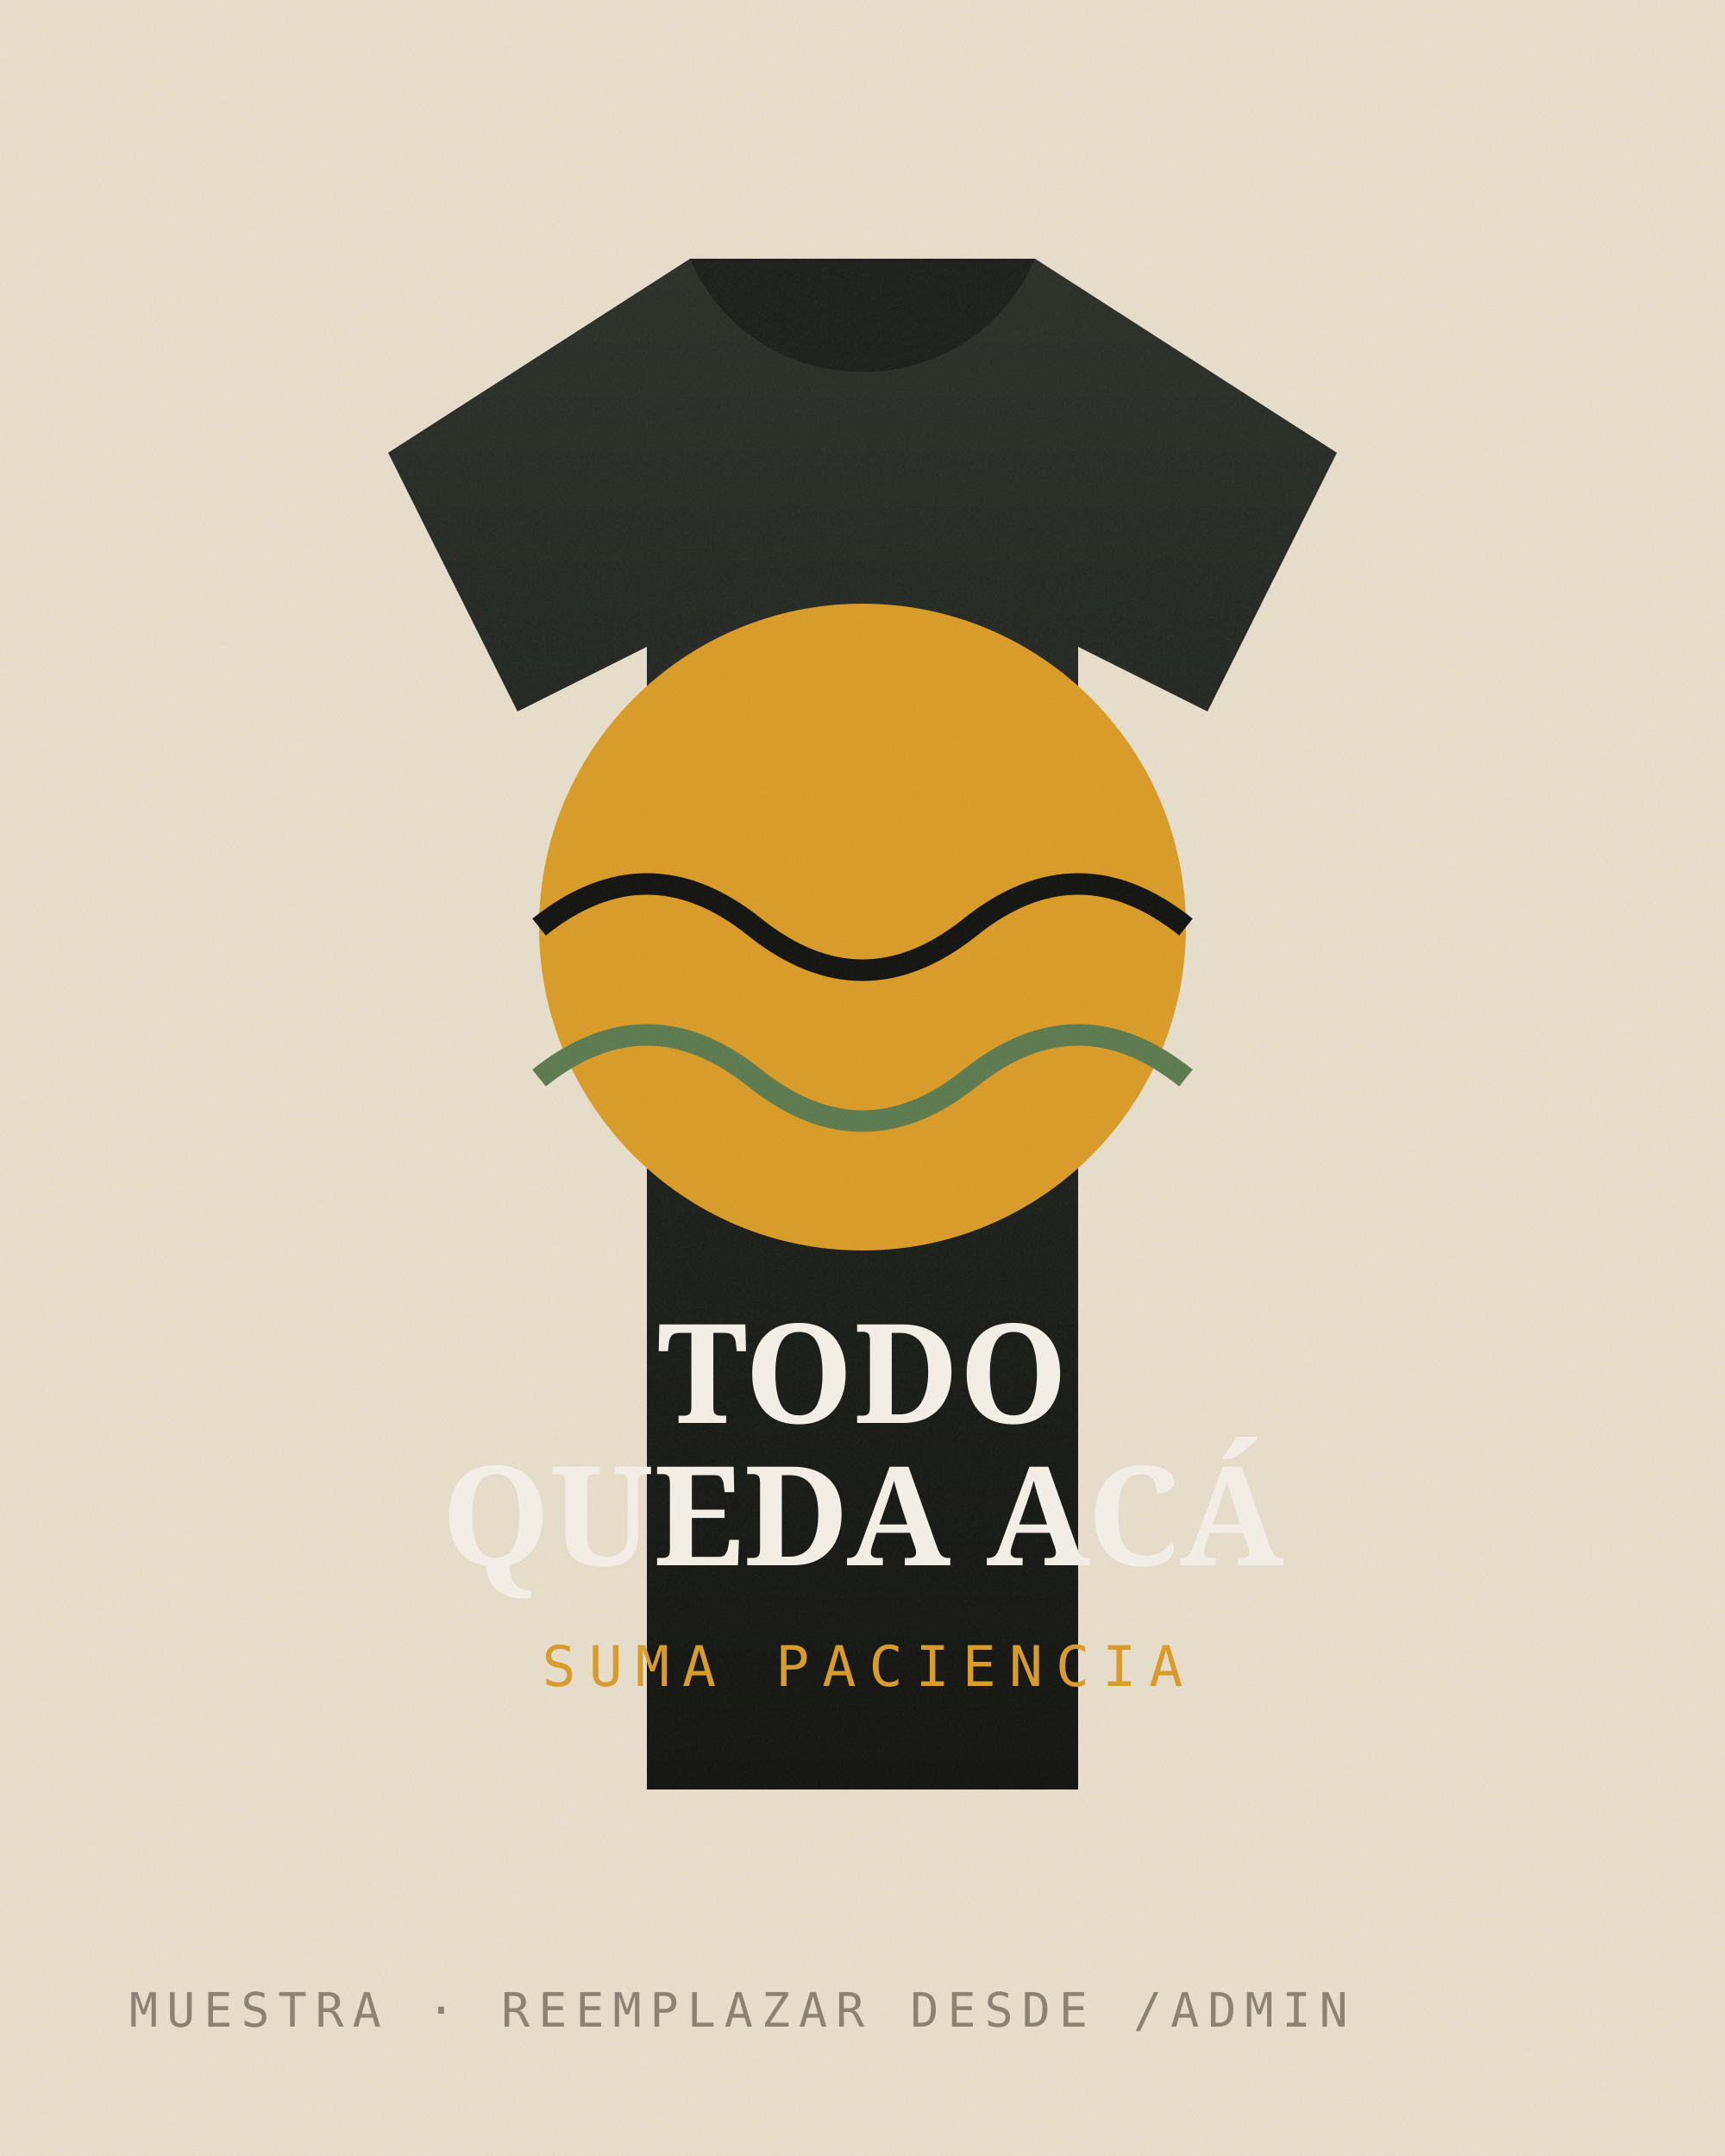
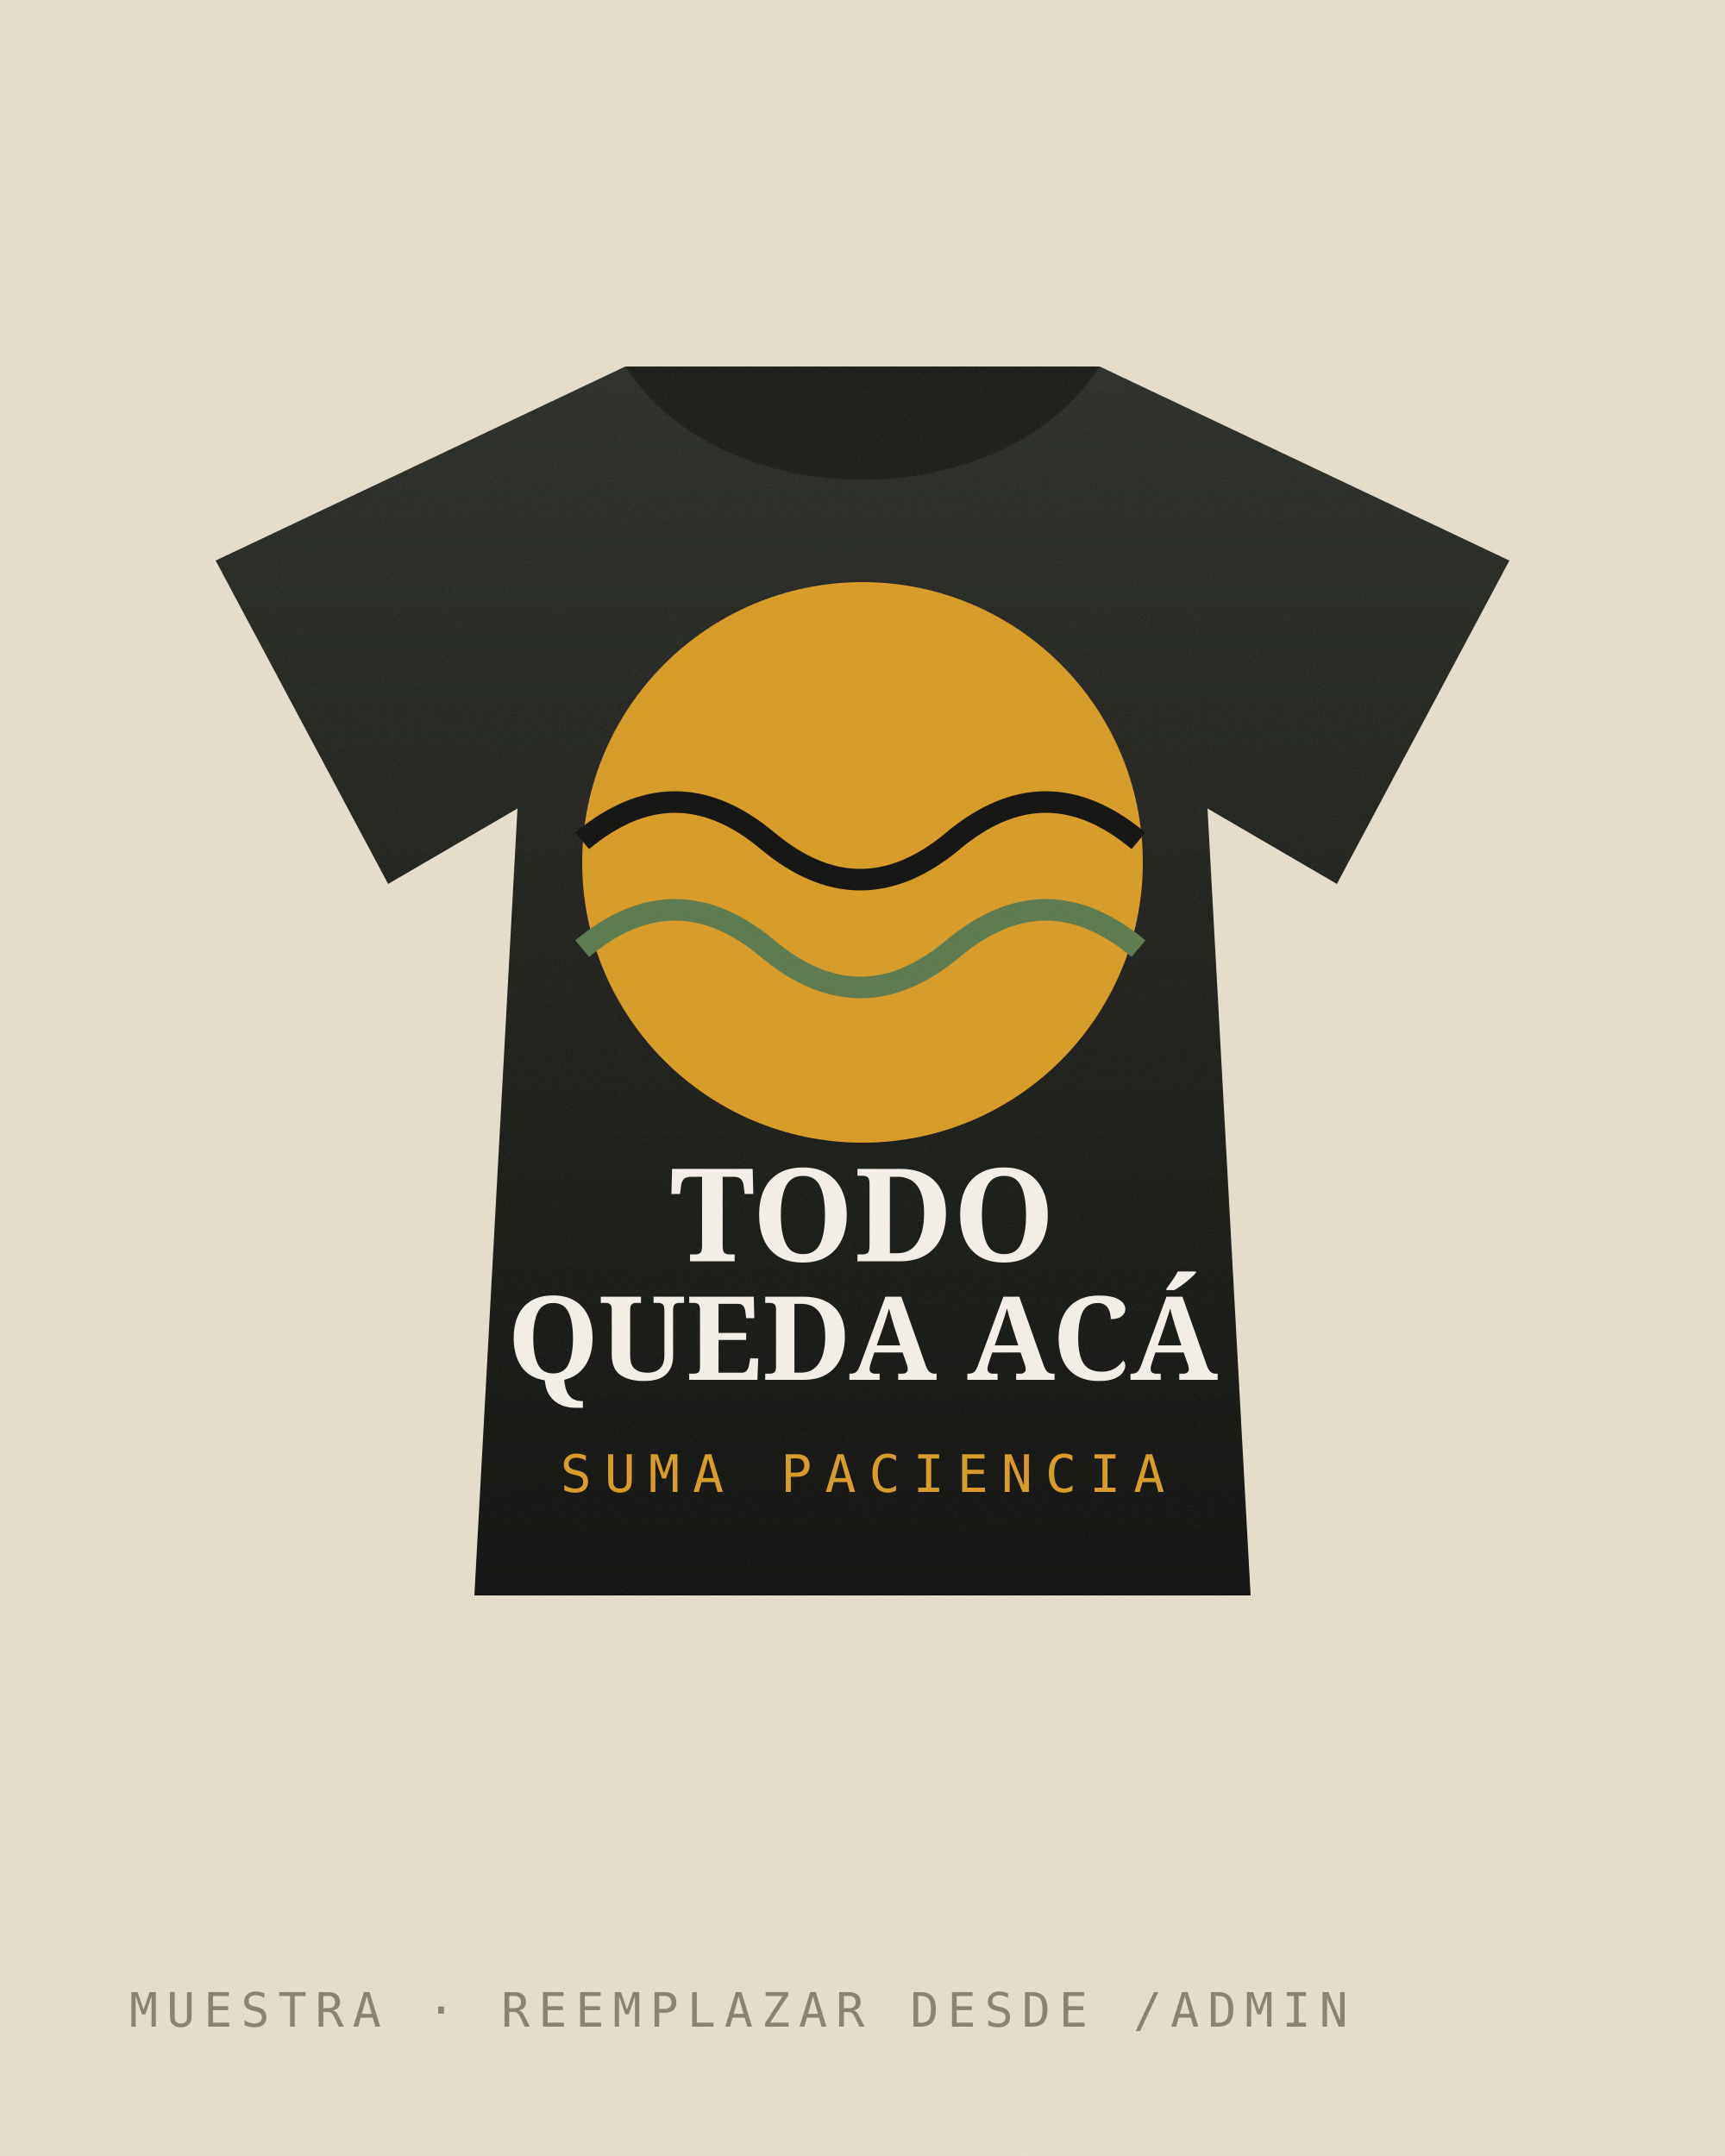
<svg xmlns="http://www.w3.org/2000/svg" viewBox="0 0 800 1000" width="800" height="1000" role="img" aria-label="Remera Todo queda acá, muestra">
  <defs>
    <filter id="g">
      <feTurbulence type="fractalNoise" baseFrequency="0.9" numOctaves="3" />
      <feColorMatrix type="saturate" values="0" />
    </filter>
    <linearGradient id="sh" x1="0" y1="0" x2="0" y2="1">
      <stop offset="0" stop-color="#2b2f28" />
      <stop offset="1" stop-color="#121310" />
    </linearGradient>
  </defs>
  <rect width="800" height="1000" fill="#E7DDCB" />
-   <path d="M180 210 L320 120 L480 120 L620 210 L560 330 L500 300 L500 830 L300 830 L300 300 L240 330 Z" fill="url(#sh)" />
-   <path d="M320 120 C 350 190, 450 190, 480 120" fill="#1b1e19" />
-   <circle cx="400" cy="430" r="150" fill="#D99B26" />
-   <path d="M250 430 q 50 -40 100 0 t 100 0 t 100 0" fill="none" stroke="#121310" stroke-width="10" />
-   <path d="M250 500 q 50 -40 100 0 t 100 0 t 100 0" fill="none" stroke="#5C7A4E" stroke-width="10" />
-   <text x="400" y="660" text-anchor="middle" fill="#F4EFE6" font-family="Georgia, serif" font-weight="bold" font-size="64">TODO</text>
-   <text x="400" y="726" text-anchor="middle" fill="#F4EFE6" font-family="Georgia, serif" font-weight="bold" font-size="64">QUEDA ACÁ</text>
-   <text x="400" y="782" text-anchor="middle" fill="#D99B26" font-family="monospace" font-size="26" letter-spacing="6">SUMA PACIENCIA</text>
+   <path d="M290 170 L510 170 L700 260 L620 410 L560 375 L580 740 L220 740 L240 375 L180 410 L100 260 Z" fill="url(#sh)" />
+   <path d="M290 170 C 335 240, 465 240, 510 170" fill="#1b1e19" />
+   <circle cx="400" cy="400" r="130" fill="#D99B26" />
+   <path d="M270 390 q 43 -36 86 0 t 86 0 t 86 0" fill="none" stroke="#121310" stroke-width="10" />
+   <path d="M270 440 q 43 -36 86 0 t 86 0 t 86 0" fill="none" stroke="#5C7A4E" stroke-width="10" />
+   <text x="400" y="585" text-anchor="middle" fill="#F4EFE6" font-family="Georgia, serif" font-weight="bold" font-size="60">TODO</text>
+   <text x="400" y="640" text-anchor="middle" fill="#F4EFE6" font-family="Georgia, serif" font-weight="bold" font-size="54">QUEDA ACÁ</text>
+   <text x="400" y="692" text-anchor="middle" fill="#D99B26" font-family="monospace" font-size="24" letter-spacing="6">SUMA PACIENCIA</text>
  <text x="60" y="940" fill="#8a8172" font-family="monospace" font-size="22" letter-spacing="4">MUESTRA · REEMPLAZAR DESDE /ADMIN</text>
  <rect width="800" height="1000" filter="url(#g)" opacity="0.06" />
</svg>
